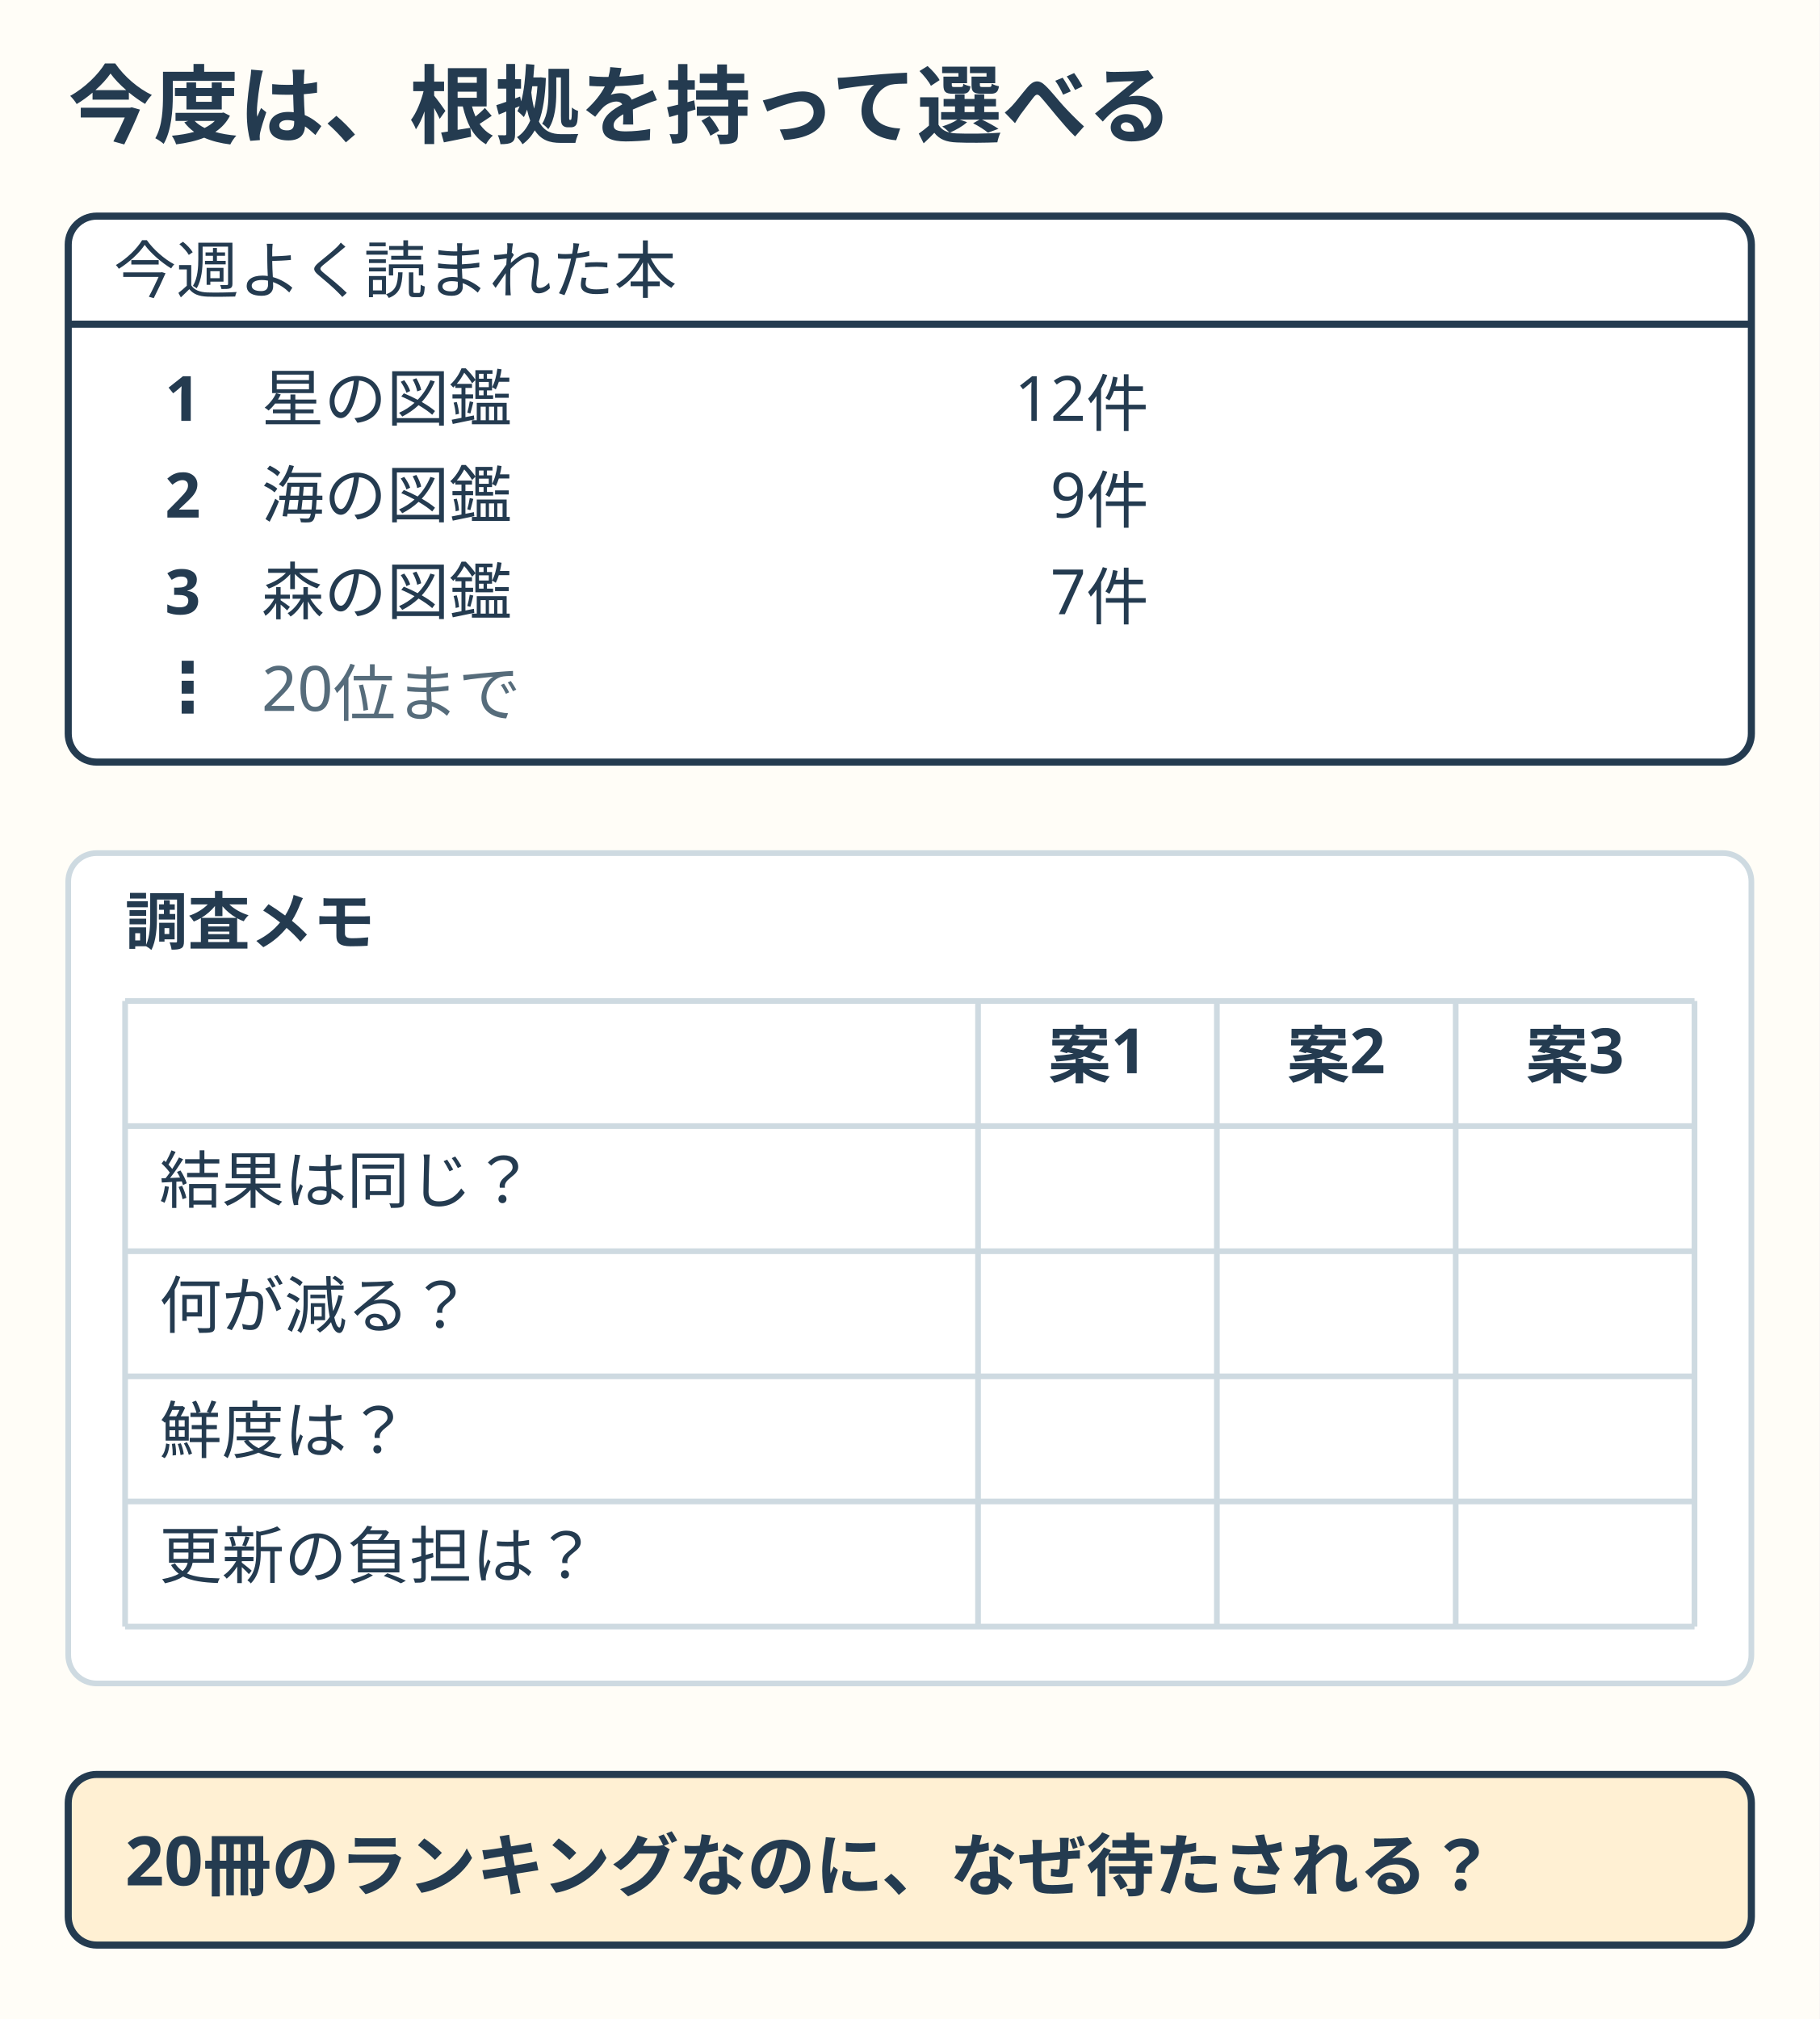
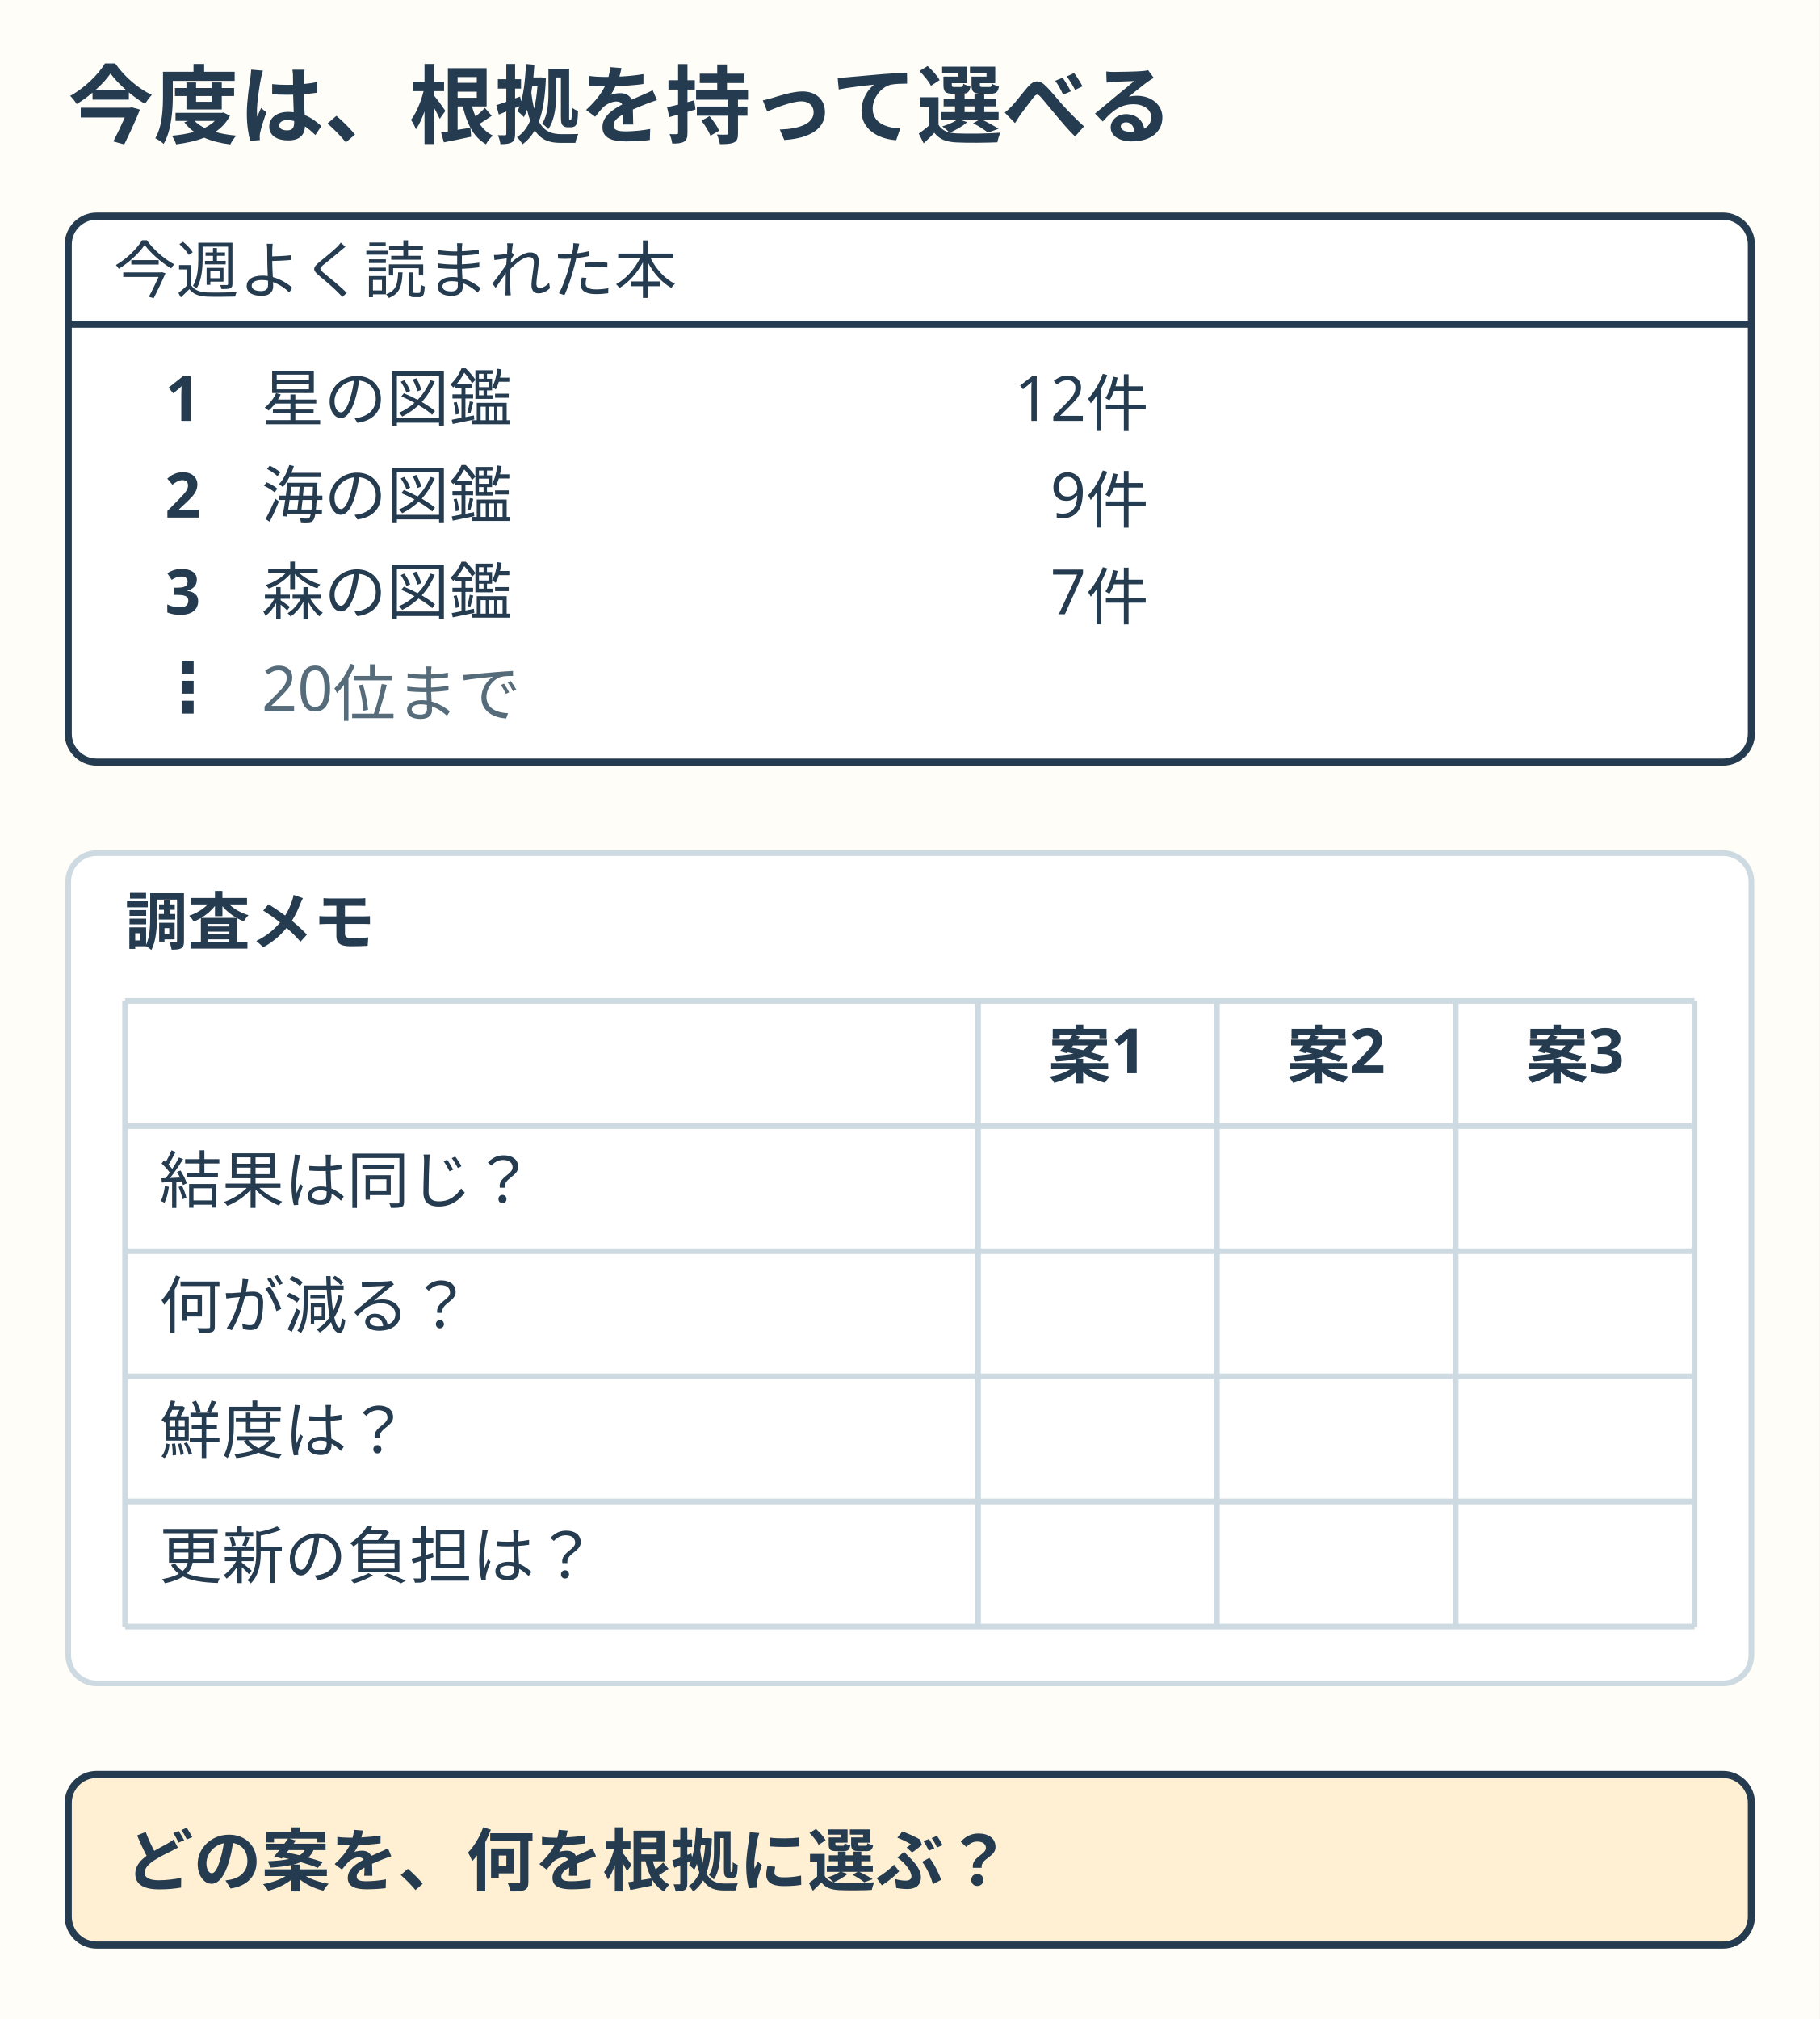
<svg xmlns="http://www.w3.org/2000/svg" width="640" height="710" viewBox="0 0 640 710" role="img" aria-labelledby="title">
  <defs>
    <marker id="flow" markerWidth="10" markerHeight="10" refX="9" refY="5" orient="auto">
      <path d="M0 0L10 5L0 10z" fill="#277b74" />
    </marker>
    <marker id="req" markerWidth="10" markerHeight="10" refX="9" refY="5" orient="auto">
      <path d="M0 0L10 5L0 10" fill="none" stroke="#945e11" stroke-width="2" />
    </marker>
    <marker id="ref" markerWidth="9" markerHeight="9" refX="8" refY="4.5" orient="auto">
      <path d="M0 0L9 4.5L0 9z" fill="#7d93a3" />
    </marker>
  </defs>
  <style>
text{font-family:"Hiragino Sans","Noto Sans JP",sans-serif;font-size:24px;fill:#243b50}
.h{font-size:30px;font-weight:700}.b{font-weight:700}.s{font-size:22px}.m{font-size:22px;fill:#566c7b}
.mono{font-family:ui-monospace,Menlo,monospace;font-size:22px}.tag{font-size:22px;font-weight:700;fill:#fff}
.teal{fill:#176e65}.brown{fill:#945e11}.real{fill:#176e65}.model{fill:#566c7b}
.panel{fill:#fff;stroke:#cedae1;stroke-width:2}.node{fill:#ecf2f8;stroke:#56738a;stroke-width:2}
.row{fill:#fff;stroke:#448b7c;stroke-width:2}.match{fill:#fff;stroke:#176e65;stroke-width:4}
.page{fill:#f7fbf9;stroke:#6d9f94;stroke-width:2}.ipage{fill:#f4f6f8;stroke:#6b7f8e;stroke-width:2}
.band{fill:#d5dde3;stroke:#92a7b5;stroke-width:2}.skip{fill:none;stroke:#b5c2cc;stroke-width:2;stroke-dasharray:6 5}
.hot{fill:#fff0d5;stroke:#b88020;stroke-width:4}.ghost{fill:#f5f7f9;stroke:#b5c2cc;stroke-width:2;stroke-dasharray:6 5}
.flow{fill:none;stroke:#277b74;stroke-width:3;marker-end:url(#flow)}.req{fill:none;stroke:#945e11;stroke-width:3;stroke-dasharray:8 6;marker-end:url(#req)}
.ref{fill:none;stroke:#7d93a3;stroke-width:2;marker-end:url(#ref)}.step{fill:#fff;stroke:#243b50;stroke-width:2.5}
.spine{fill:#e9f3f4;stroke:#243b50;stroke-width:1.5}
.work{fill:#fff;stroke:#56738a;stroke-width:2;stroke-dasharray:8 5}.val{fill:#dcefe8;stroke:#448b7c;stroke-width:2}.buffer{fill:#eaf6f1;stroke:#6d9f94;stroke-width:2}
.route{fill:#f4f6f8;stroke:#243b50;stroke-width:3}.leader{fill:none;stroke:#56738a;stroke-width:2}
.storage{fill:#ece7f5;stroke:#735f9f;stroke-width:2}.file{fill:#fff;stroke:#735f9f;stroke-width:2}
  .cmp{fill:#dfe5ea}
.swap{fill:#dcefe8;stroke:#243b50;stroke-width:4}
.big{font-size:56px;font-weight:700}
  </style>
  <rect width="640" height="710" fill="#fffdf7" />
  <text x="24" y="48" class="h">今度は、根拠を持って選べる</text>
  <g id="ranking-screen">
    <rect x="24" y="76" width="592" height="192" rx="10" fill="#fff" stroke="#243b50" stroke-width="2.5" />
    <path d="M24 114 H616" fill="none" stroke="#243b50" stroke-width="2.5" />
    <text x="40" y="103" class="s">今週よく読まれた本</text>
    <text x="58" y="148" class="s b">1</text>
    <text x="92" y="148" class="s">星の図鑑</text>
    <text x="404" y="148" text-anchor="end" class="s">12件</text>
    <text x="58" y="182" class="s b">2</text>
    <text x="92" y="182" class="s">海の図鑑</text>
    <text x="404" y="182" text-anchor="end" class="s">9件</text>
    <text x="58" y="216" class="s b">3</text>
    <text x="92" y="216" class="s">森の図鑑</text>
    <text x="404" y="216" text-anchor="end" class="s">7件</text>
    <text x="66" y="250" text-anchor="middle" class="b">⋮</text>
    <text x="92" y="250" class="m">20位まで</text>
  </g>
  <g id="notebook">
    <rect x="24" y="300" width="592" height="292" rx="10" class="panel" />
    <text x="44" y="332" class="s b">調査メモ</text>
    <path d="M44 352 V572" class="panel" />
    <path d="M344 352 V572" class="panel" />
    <path d="M428 352 V572" class="panel" />
    <path d="M512 352 V572" class="panel" />
    <path d="M596 352 V572" class="panel" />
    <path d="M44 352 H596" class="panel" />
    <path d="M44 396 H596" class="panel" />
    <path d="M44 440 H596" class="panel" />
    <path d="M44 484 H596" class="panel" />
    <path d="M44 528 H596" class="panel" />
    <path d="M44 572 H596" class="panel" />
    <text x="386" y="379" text-anchor="middle" class="s b">案1</text>
    <text x="470" y="379" text-anchor="middle" class="s b">案2</text>
    <text x="554" y="379" text-anchor="middle" class="s b">案3</text>
    <text x="56" y="423" class="s">結果は同じ？</text>
    <text x="56" y="467" class="s">何が減る？</text>
    <text x="56" y="511" class="s">鮮度は？</text>
    <text x="56" y="555" class="s">更新の負担は？</text>
  </g>
  <rect x="24" y="624" width="592" height="60" rx="10" fill="#fff0d3" stroke="#243b50" stroke-width="2.5" />
-   <text x="44" y="663" class="b">20冊のランキングなのに、なぜ待たされる？</text>
+   <text x="44" y="663" class="b">どの案を、何を根拠に選ぶ？</text>
</svg>
